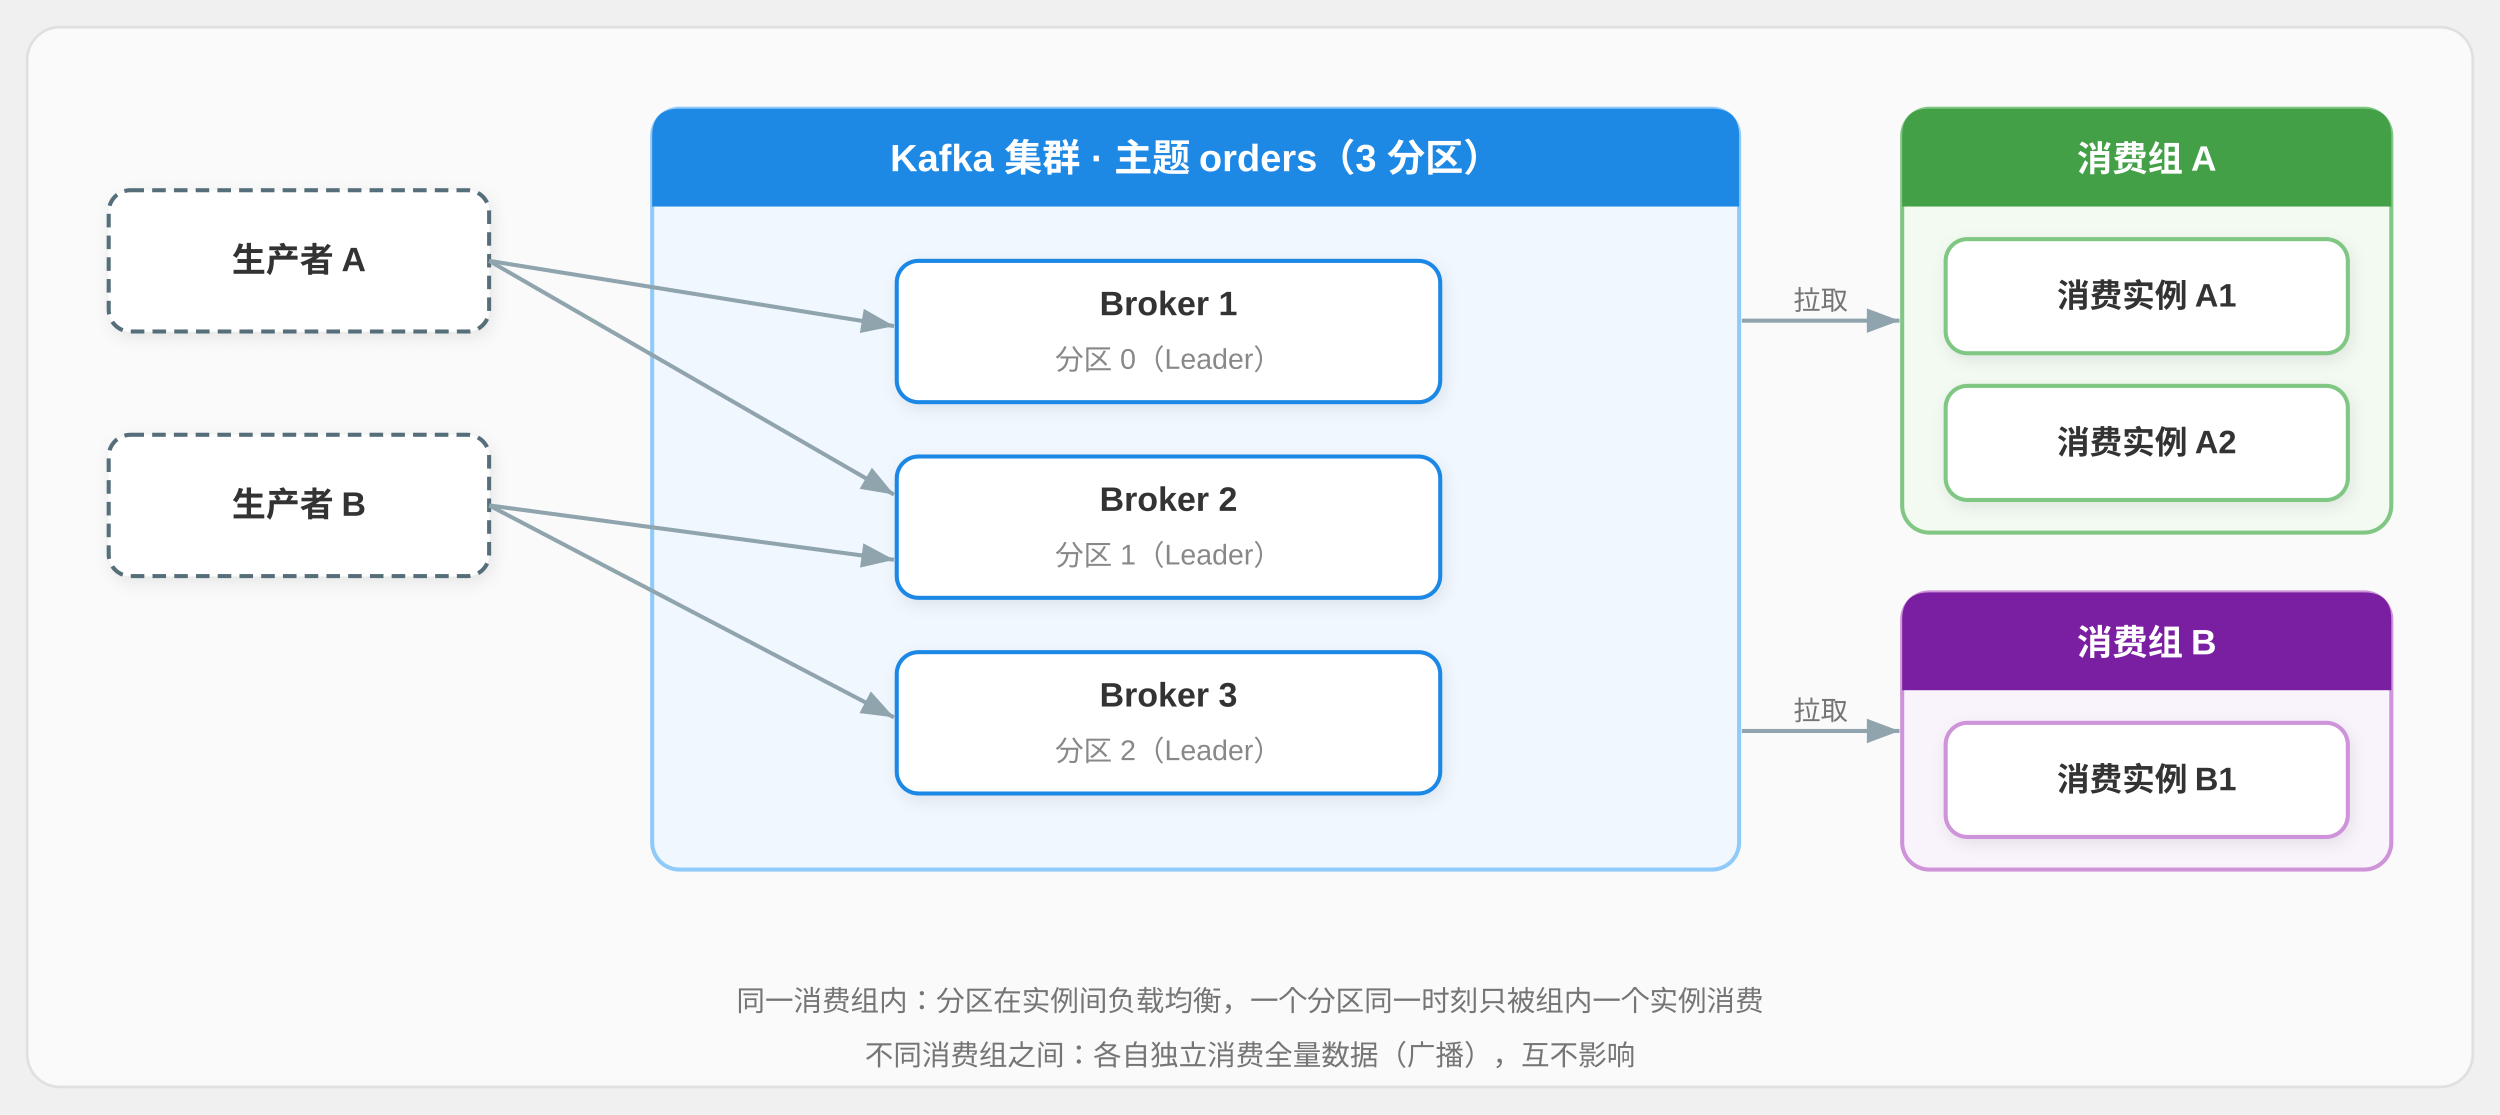
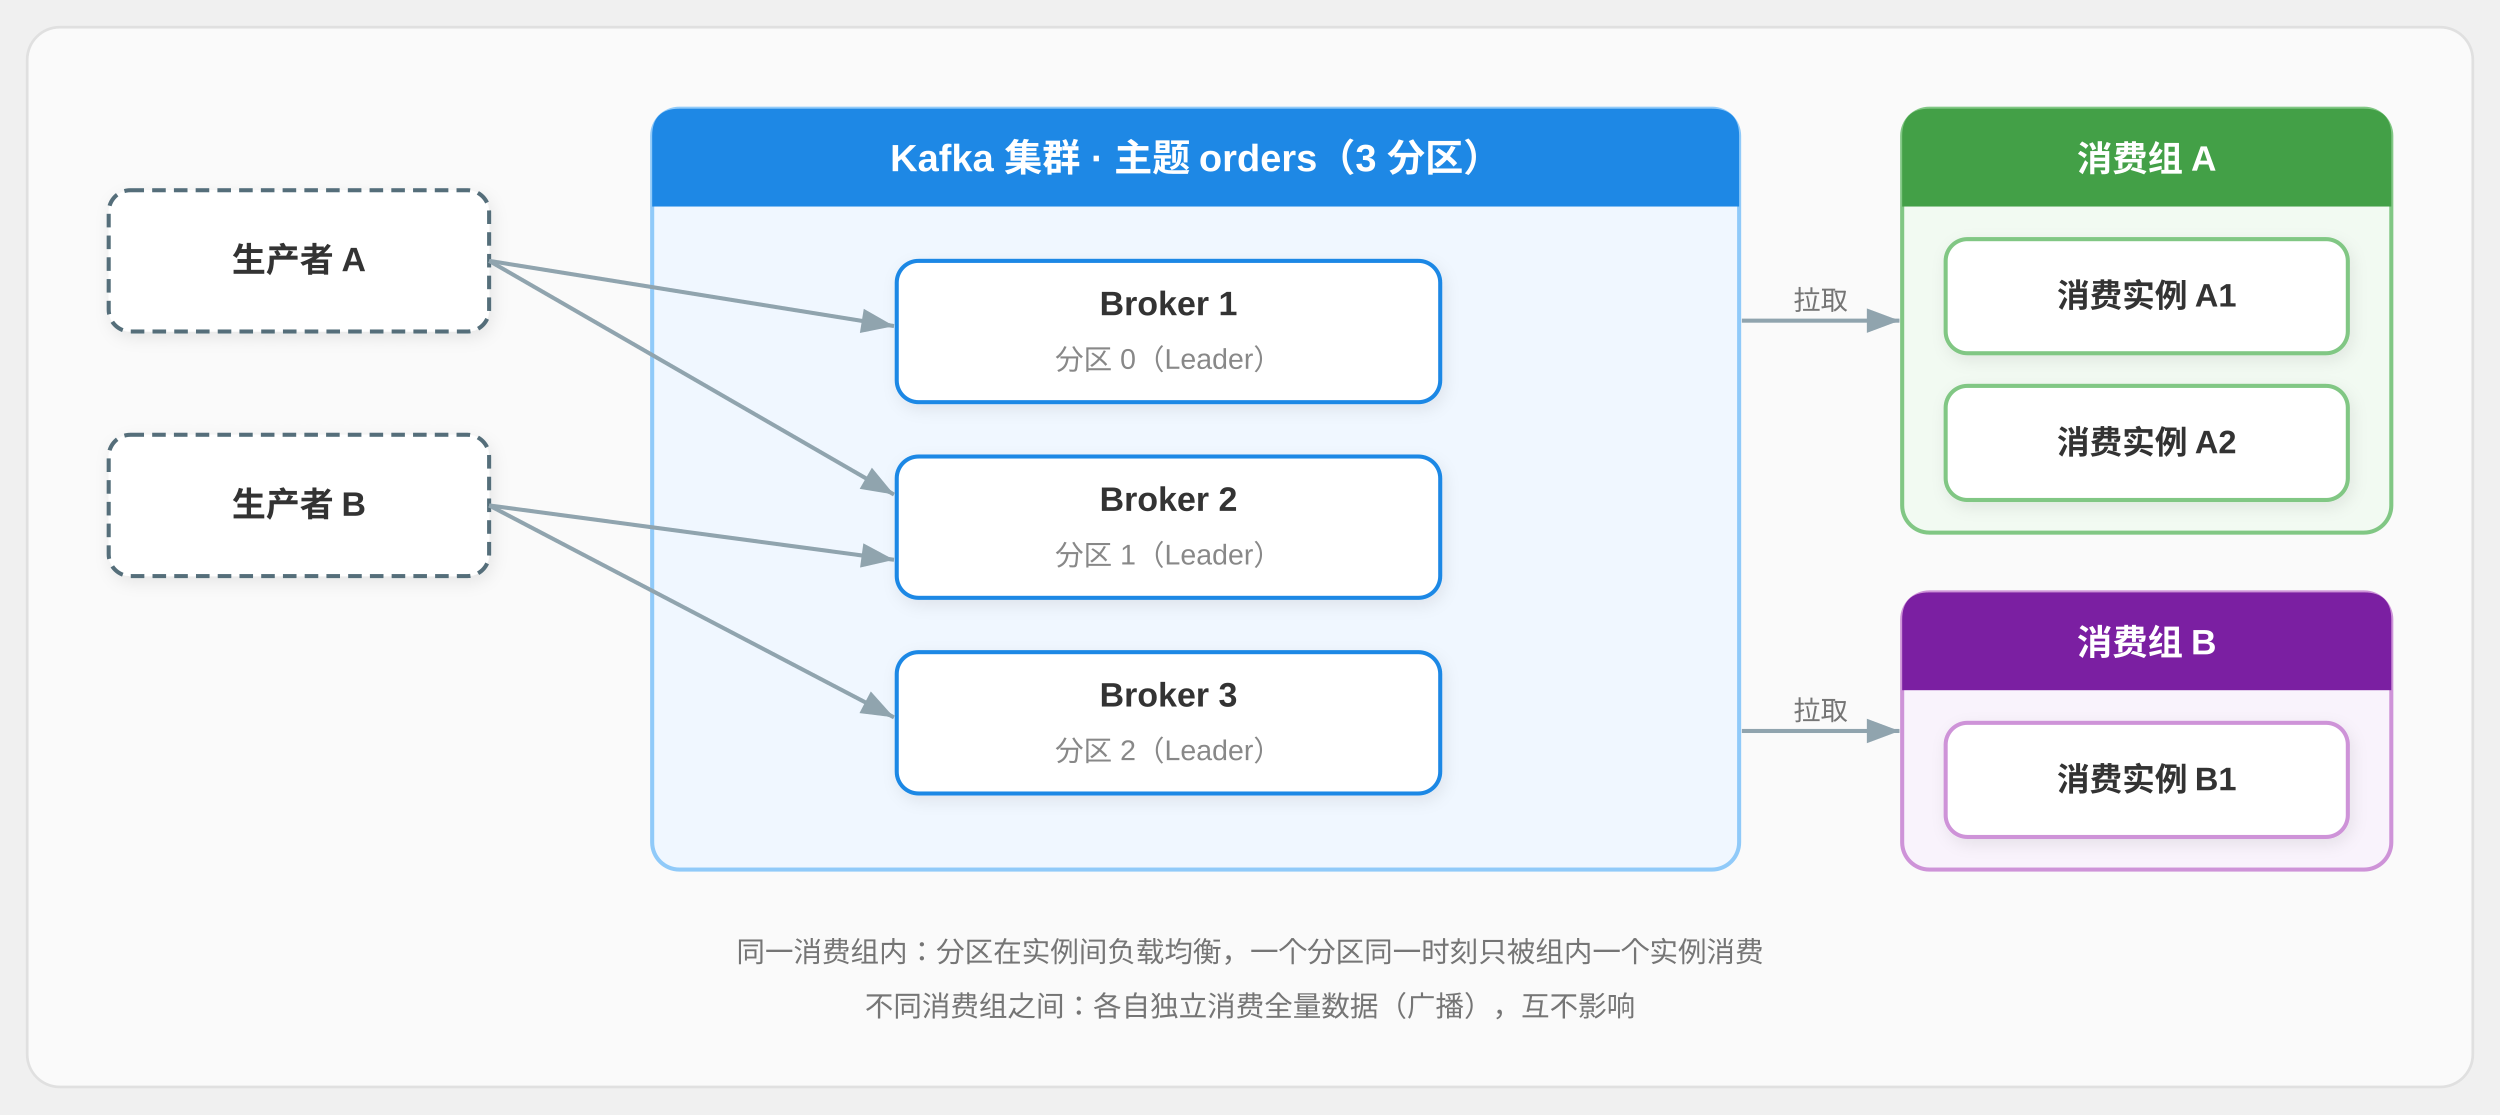
<svg xmlns="http://www.w3.org/2000/svg" viewBox="0 0 920 410" font-family="'Segoe UI',Arial,sans-serif">
  <defs>
    <filter id="s1" x="-20%" y="-20%" width="140%" height="140%">
      <feDropShadow dx="1" dy="2" flood-color="#000" flood-opacity="0.08" stdDeviation="3" />
    </filter>
    <marker id="ah" markerWidth="8" markerHeight="6" refX="8" refY="3" orient="auto">
      <path d="M0,0 L8,3 L0,6Z" fill="#90A4AE" />
    </marker>
  </defs>
  <rect x="10" y="10" width="900" height="390" rx="12" fill="#FAFAFA" stroke="#E0E0E0" stroke-width="1" />
  <rect x="40" y="70" width="140" height="52" rx="8" fill="#FFFFFF" stroke="#546E7A" stroke-width="1.5" stroke-dasharray="5,3" filter="url(#s1)" />
  <text x="110" y="100" text-anchor="middle" font-size="12.5" font-weight="600" fill="#333333">生产者 A</text>
  <rect x="40" y="160" width="140" height="52" rx="8" fill="#FFFFFF" stroke="#546E7A" stroke-width="1.5" stroke-dasharray="5,3" filter="url(#s1)" />
  <text x="110" y="190" text-anchor="middle" font-size="12.5" font-weight="600" fill="#333333">生产者 B</text>
  <rect x="240" y="40" width="400" height="280" rx="10" fill="#F0F7FF" stroke="#90CAF9" stroke-width="1.5" />
  <path d="M250,40 H630 Q640,40 640,50 V76 H240 V50 Q240,40 250,40Z" fill="#1E88E5" />
  <text x="440" y="63" text-anchor="middle" font-size="14" font-weight="bold" fill="#FFFFFF">Kafka 集群 · 主题 orders（3 分区）</text>
  <rect x="330" y="96" width="200" height="52" rx="8" fill="#FFFFFF" stroke="#1E88E5" stroke-width="1.5" filter="url(#s1)" />
  <text x="430" y="116" text-anchor="middle" font-size="12.5" font-weight="600" fill="#333333">Broker 1</text>
  <text x="430" y="136" text-anchor="middle" font-size="10.5" fill="#888888">分区 0（Leader）</text>
  <rect x="330" y="168" width="200" height="52" rx="8" fill="#FFFFFF" stroke="#1E88E5" stroke-width="1.5" filter="url(#s1)" />
  <text x="430" y="188" text-anchor="middle" font-size="12.5" font-weight="600" fill="#333333">Broker 2</text>
  <text x="430" y="208" text-anchor="middle" font-size="10.5" fill="#888888">分区 1（Leader）</text>
  <rect x="330" y="240" width="200" height="52" rx="8" fill="#FFFFFF" stroke="#1E88E5" stroke-width="1.5" filter="url(#s1)" />
  <text x="430" y="260" text-anchor="middle" font-size="12.5" font-weight="600" fill="#333333">Broker 3</text>
  <text x="430" y="280" text-anchor="middle" font-size="10.5" fill="#888888">分区 2（Leader）</text>
  <rect x="700" y="40" width="180" height="156" rx="10" fill="#F2FAF2" stroke="#81C784" stroke-width="1.5" />
  <path d="M710,40 H870 Q880,40 880,50 V76 H700 V50 Q700,40 710,40Z" fill="#43A047" />
  <text x="790" y="63" text-anchor="middle" font-size="13" font-weight="bold" fill="#FFFFFF">消费组 A</text>
  <rect x="716" y="88" width="148" height="42" rx="8" fill="#FFFFFF" stroke="#81C784" stroke-width="1.5" filter="url(#s1)" />
  <text x="790" y="113" text-anchor="middle" font-size="12" font-weight="600" fill="#333333">消费实例 A1</text>
  <rect x="716" y="142" width="148" height="42" rx="8" fill="#FFFFFF" stroke="#81C784" stroke-width="1.5" filter="url(#s1)" />
  <text x="790" y="167" text-anchor="middle" font-size="12" font-weight="600" fill="#333333">消费实例 A2</text>
  <rect x="700" y="218" width="180" height="102" rx="10" fill="#F9F3FC" stroke="#CE93D8" stroke-width="1.5" />
  <path d="M710,218 H870 Q880,218 880,228 V254 H700 V228 Q700,218 710,218Z" fill="#7B1FA2" />
  <text x="790" y="241" text-anchor="middle" font-size="13" font-weight="bold" fill="#FFFFFF">消费组 B</text>
  <rect x="716" y="266" width="148" height="42" rx="8" fill="#FFFFFF" stroke="#CE93D8" stroke-width="1.5" filter="url(#s1)" />
  <text x="790" y="291" text-anchor="middle" font-size="12" font-weight="600" fill="#333333">消费实例 B1</text>
  <line x1="180" y1="96" x2="329" y2="120" stroke="#90A4AE" stroke-width="1.5" marker-end="url(#ah)" />
  <line x1="180" y1="96" x2="329" y2="182" stroke="#90A4AE" stroke-width="1.5" marker-end="url(#ah)" />
  <line x1="180" y1="186" x2="329" y2="206" stroke="#90A4AE" stroke-width="1.5" marker-end="url(#ah)" />
  <line x1="180" y1="186" x2="329" y2="264" stroke="#90A4AE" stroke-width="1.5" marker-end="url(#ah)" />
  <line x1="641" y1="118" x2="699" y2="118" stroke="#90A4AE" stroke-width="1.5" marker-end="url(#ah)" />
  <line x1="641" y1="269" x2="699" y2="269" stroke="#90A4AE" stroke-width="1.5" marker-end="url(#ah)" />
  <text x="670" y="114" text-anchor="middle" font-size="10" fill="#757575">拉取</text>
  <text x="670" y="265" text-anchor="middle" font-size="10" fill="#757575">拉取</text>
-   <text x="460" y="372" text-anchor="middle" font-size="10.5" fill="#757575">同一消费组内：分区在实例间负载均衡，一个分区同一时刻只被组内一个实例消费</text>
-   <text x="460" y="392" text-anchor="middle" font-size="10.5" fill="#757575">不同消费组之间：各自独立消费全量数据（广播），互不影响</text>
+   <text x="460" y="354" text-anchor="middle" font-size="10.5" fill="#757575">同一消费组内：分区在实例间负载均衡，一个分区同一时刻只被组内一个实例消费</text>
+   <text x="460" y="374" text-anchor="middle" font-size="10.5" fill="#757575">不同消费组之间：各自独立消费全量数据（广播），互不影响</text>
</svg>
